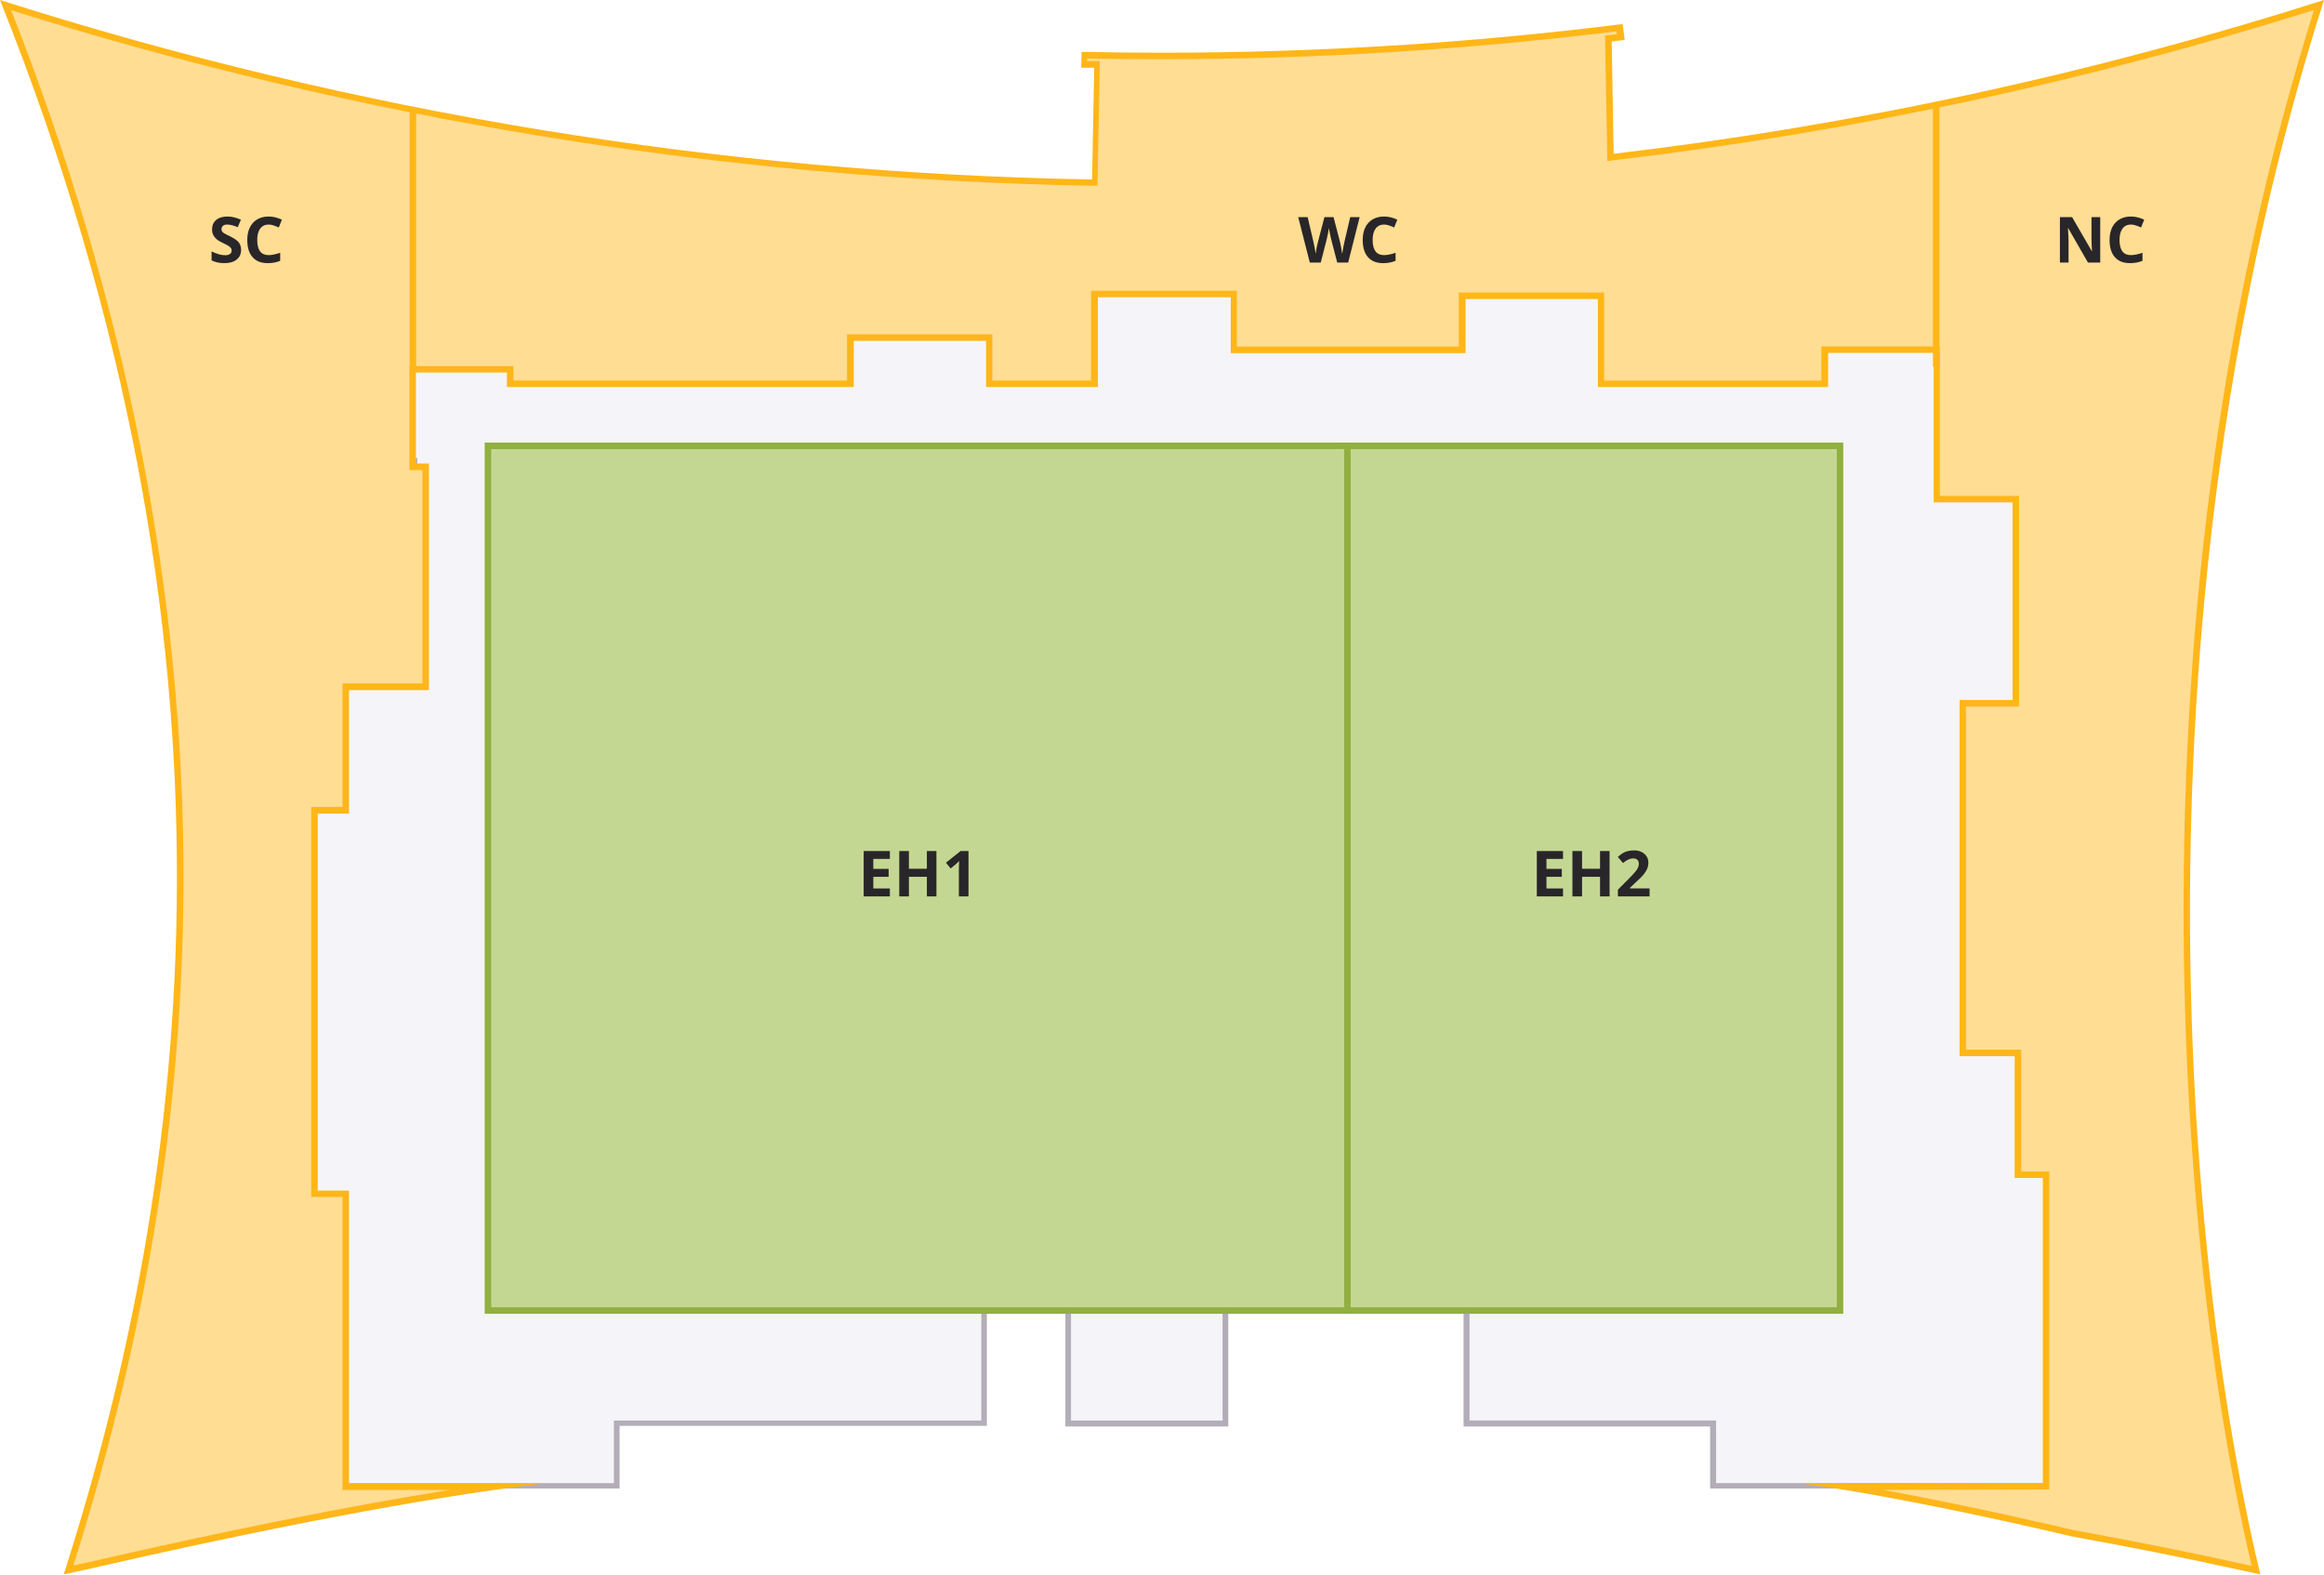
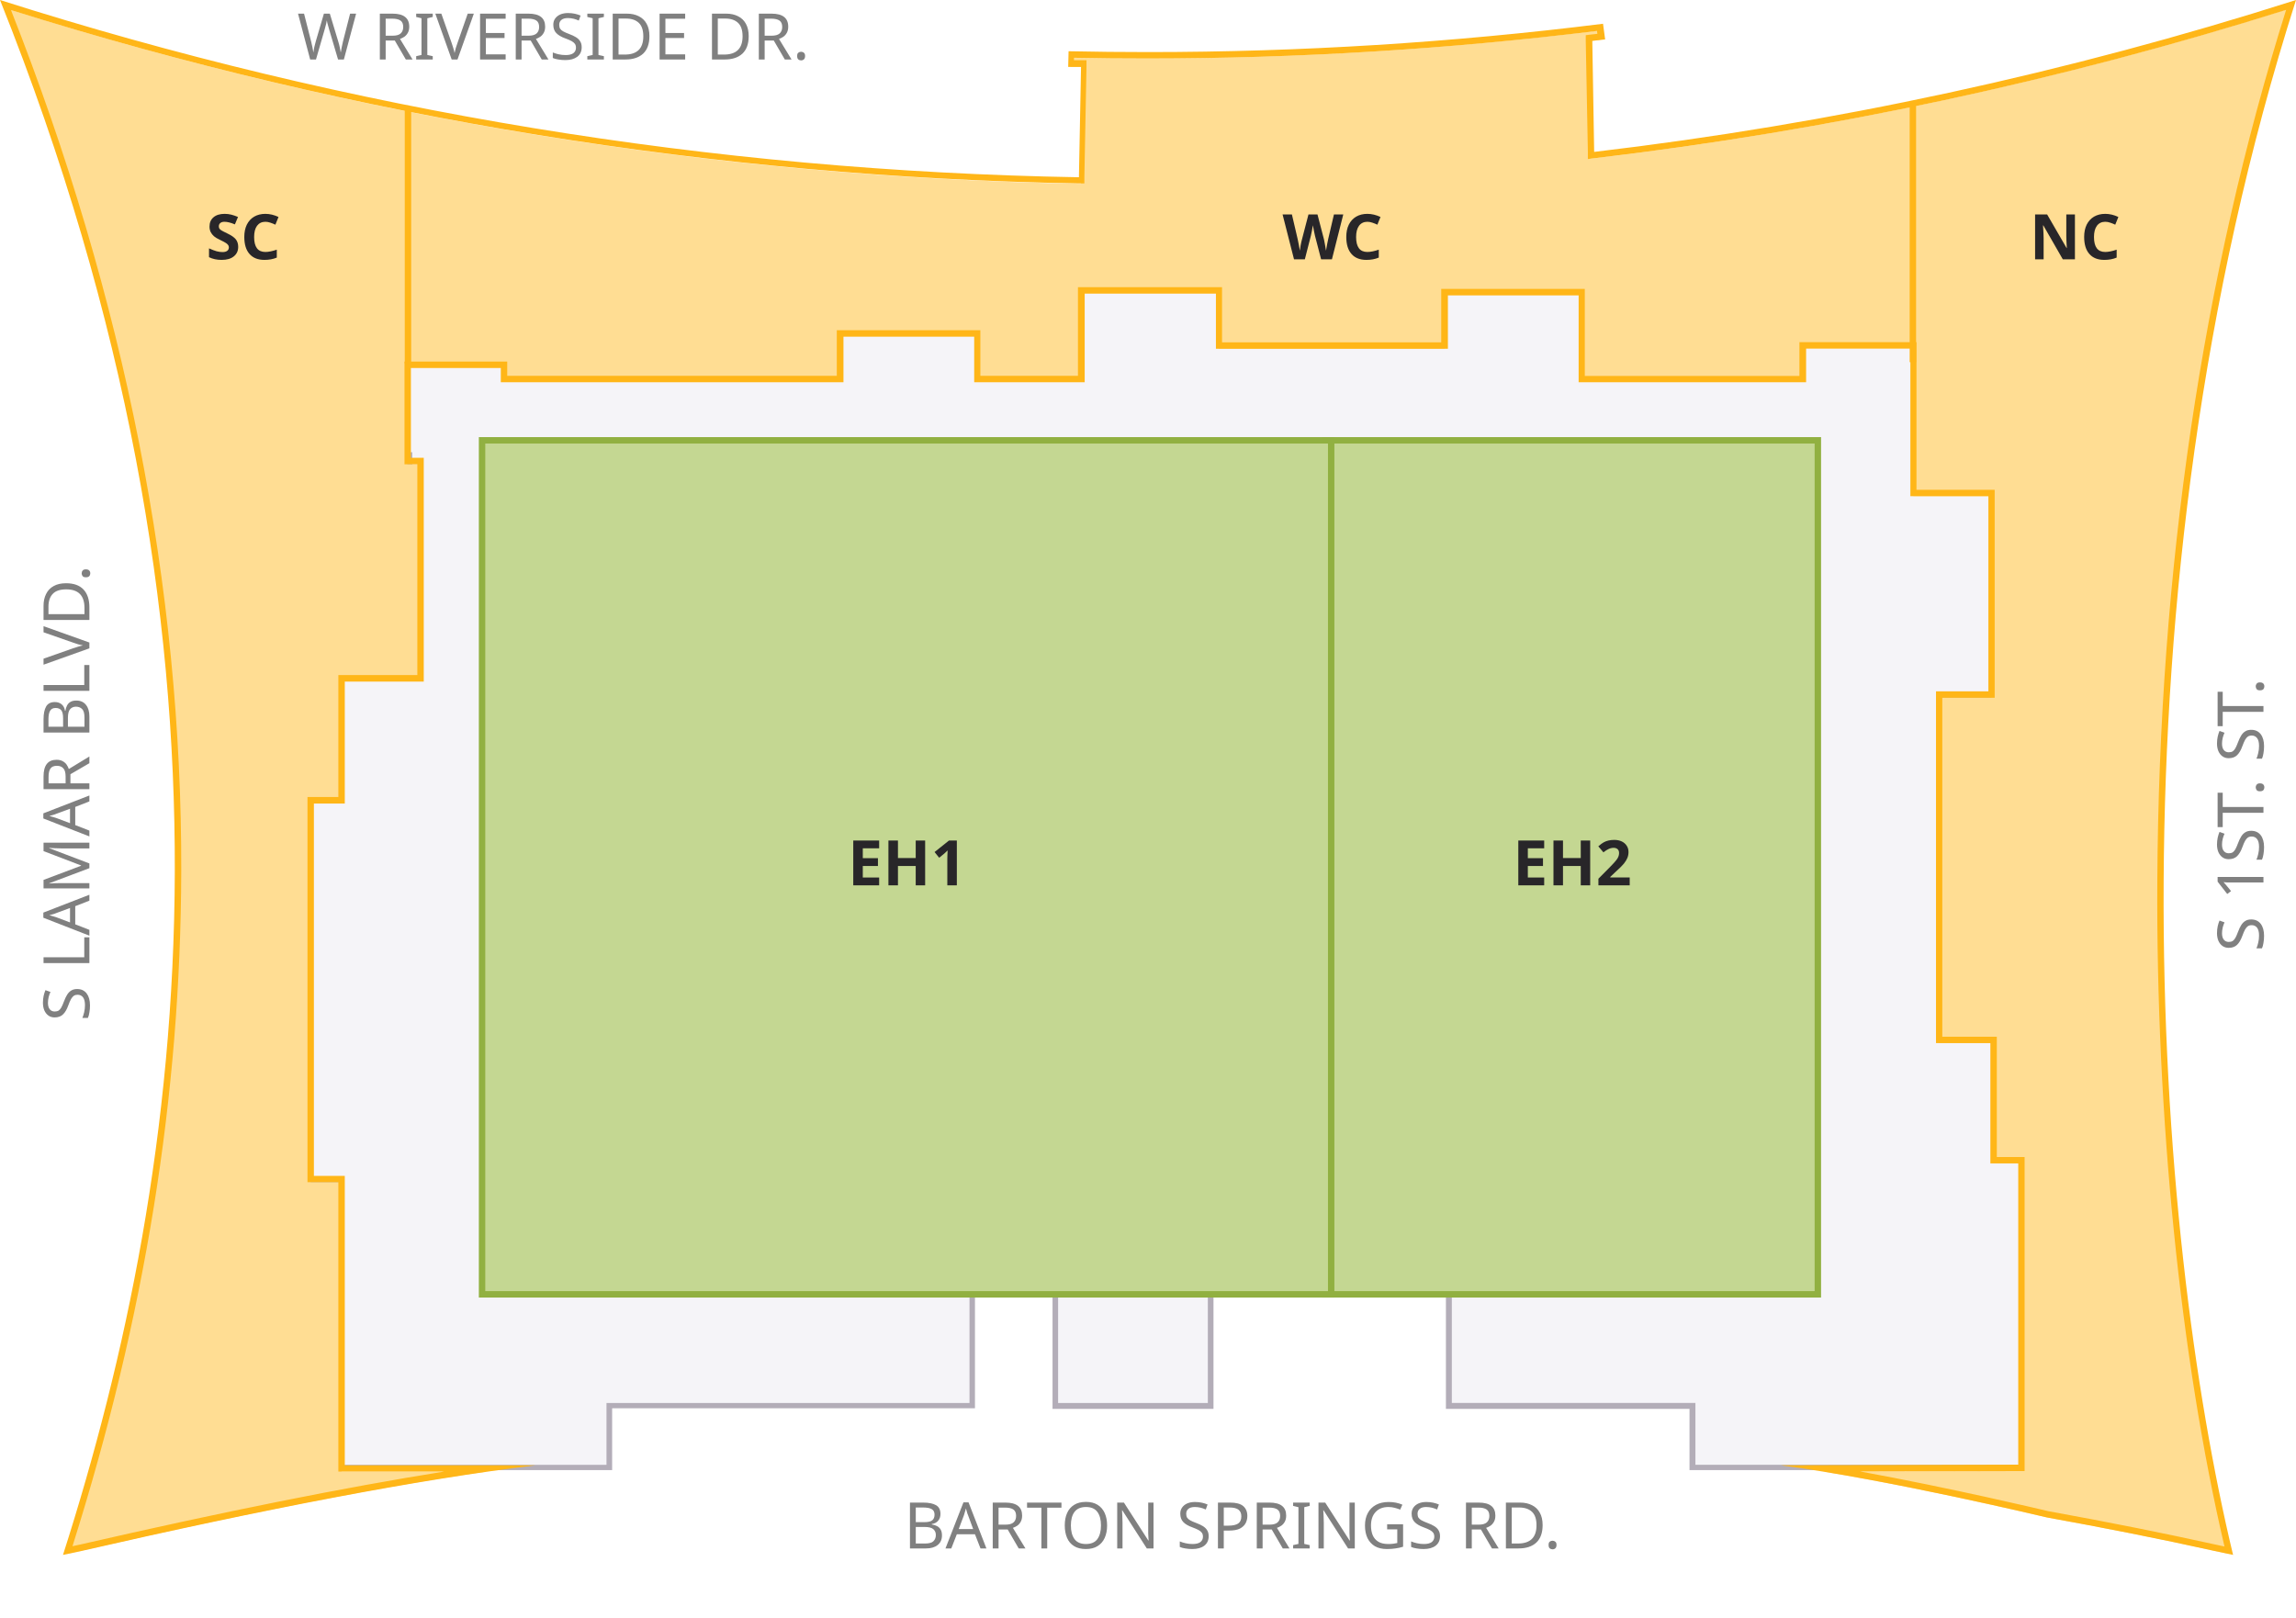
- <svg xmlns="http://www.w3.org/2000/svg" id="map" viewBox="0 0 357.6 242.21">
+ <svg xmlns="http://www.w3.org/2000/svg" id="map" viewBox="0 0 357.6 252" style="zoom: 1;">
  <defs>
    <style>.cls-1{fill:#f5f4f8;}.cls-2{fill:#b3adb8;}.cls-3{fill:#ffdd93;}.cls-4{fill:#ffb618;}.cls-5{fill:#c4d792;stroke:#91b041;stroke-miterlimit:3.86;}.cls-6{isolation:isolate;font-size:9.78px;fill:#282629;font-family:OpenSans-Semibold, Open Sans;font-weight:700;}.cls-7{fill:#fff1d2;stroke:#ffb618;stroke-miterlimit:10;}</style>
  </defs>
  <polygon class="cls-1" points="263.62 228.61 263.62 218.98 225.68 218.98 225.68 200.53 188.61 200.53 188.61 218.98 164.36 218.98 164.36 200.53 151.41 200.53 151.41 218.98 94.9 218.98 94.9 228.61 52.36 228.61 52.36 184.51 47.55 184.51 47.55 123.83 52.36 123.83 52.36 103.91 64.65 103.91 63.73 70.87 61.73 70.87 61.73 55.98 79.29 55.98 79.29 58.21 129.99 58.21 129.99 51.11 153.02 51.11 153.02 58.21 167.56 58.21 167.56 44.39 190.67 44.39 190.67 52.99 224.13 52.99 224.13 44.66 247.16 44.66 247.16 58.21 279.92 58.21 279.92 52.95 298.83 52.95 298.83 75.96 310.98 75.96 310.98 109.03 302.82 109.03 302.82 161.15 311.31 161.15 311.31 179.89 315.65 179.89 315.65 228.61 263.62 228.61" />
  <path class="cls-2" d="M190.23,44.83v8.6h34.33V45.1h22.16V58.64h33.63V53.39h18v23h12.15v32.2h-8.16v53h8.49v18.74h4.34v47.84H264.06v-9.63H226.12V200.09h-38v18.46H164.8V200.09H151v18.46H94.46v9.63H52.8v-44.1H48V124.26H52.8V104.35H65.1l0-.9-.89-32.16,0-.85h-2v-14H78.85v2.23h51.57v-7.1h22.16v7.1H168V44.83h22.24m.88-.88h-24V57.77H153.46v-7.1H129.55v7.1H79.73V55.54H61.29V71.31h2l.89,32.16H51.92v19.92H47.11v61.56h4.81V229H95.34v-9.63h56.51V201h12.08v18.46H189V201h36.2v18.46h37.94V229h52.91V179.45h-4.34V160.71h-8.49V109.47h8.16v-34H299.27v-23H279.48v5.26H247.6V44.22H223.69v8.33H191.11v-8.6Z" />
  <g id="clickable-Outdoor_Canopies" data-name="clickable-Outdoor Canopies">
-     <path class="cls-3" d="M344.94,241.09c-7.89-1.75-16.42-3.45-26.09-5.21-.19,0-19-4.54-34.9-7.15l30.85-.08V180.73h-4.34V162H302V108.19h8.16V76.8H298v-23H280.76V59H246.33V45.5H225v8.33H189.83v-8.6H168.39V59H152.19v-7.1H130.83V59H78.45V56.82h-15v15h2v33.83H53.2v19H48.39v59H53.2v45.08H75.81c-16.57,2.37-37.77,6.51-63.16,12.34l-2.1.45C36.24,160.69,33.07,81.92.86.8a589.21,589.21,0,0,0,167,27.33h.5l.35-18.19-2,0,0-1.44c4,.08,8,.12,11.95.12a573.92,573.92,0,0,0,70.38-4.35l.2,1.44-1.9.22.35,18.3.55-.06A588,588,0,0,0,356.83.77c-28.2,89.08-22.92,185.1-9.71,240.79Z" />
+     <path class="cls-3" d="M344.94,241.577 c-7.89,-1.75 -16.42,-3.45 -26.09,-5.21 c-.19,0 -19,-4.54 -34.9,-7.15 l30.85,-.08 V181.217 h-4.34 V162.487 H302 V108.677 h8.16 V77.287 H298 v-23 H280.76 V59.487 H246.33 V45.987 H225 v8.33 H189.83 v-8.6 H168.39 V59.487 H152.19 v-7.1 H130.83 V59.487 H78.45 V57.307 h-15 v15 h2 v33.83 H53.2 v19 H48.39 v59 H53.2 v45.08 H75.81 c-16.57,2.37 -37.77,6.51 -63.16,12.34 l-2.1,.45 C36.24,161.177 33.07,82.407 0.86,1.287 a589.21,589.21 0 0 0 167,27.33 h.5 l.35,-18.19 l-2,0 l0,-1.44 c4,.08 8,.12 11.95,.12 a573.92,573.92 0 0 0 70.38,-4.35 l.2,1.44 l-1.9,.22 l.35,18.3 l.55,-.06 A588,588 0 0 0 356.83,1.257 c-28.2,89.08 -22.92,185.1 -9.71,240.79 Z" visibility="visible" />
    <path class="cls-4" d="M356.06,1.54C343,43.1,336.26,88.73,336,137.19c-.21,36.69,3.6,74.37,10.46,103.71l-1.39-.3c-7.87-1.74-16.4-3.45-26.08-5.21-.74-.18-15.15-3.61-29.28-6.18l24.62-.06h1V180.23H311V161.49h-8.49V108.69h8.16V76.3H298.49v-23H280.26v5.26H246.83V45H224.47v8.33H190.33v-8.6H167.89V58.54H152.69v-7.1H130.33v7.1H79V56.32H63v16h2v32.83H52.7v19H47.89v60H52.7v45.08H69.16c-15.49,2.46-34.46,6.26-56.61,11.35l-1.26.27c11.3-35.82,16.85-70.22,16.94-105.12.12-44.09-8.8-89.22-26.52-134.16a589.73,589.73,0,0,0,166.18,27l1,0,0-1,.33-17.19,0-1-1,0h-.95V9c3.81.08,7.66.11,11.46.11a574.48,574.48,0,0,0,70-4.29l.06.45h0l-.91.1-.9.11,0,.9.33,17.29,0,1.1,1.1-.13A588.41,588.41,0,0,0,356.06,1.54M357.6,0A584.74,584.74,0,0,1,248.29,23.66L248,6.37l2-.23-.33-2.44a570.84,570.84,0,0,1-70.81,4.41q-6.22,0-12.43-.13l-.06,2.44,2,0-.33,17.19A586,586,0,0,1,0,0C40,100,29.33,181.24,9.81,242.21l2.95-.63c28.16-6.46,52.55-11.16,70.66-13.33H53.7V183.17H48.89v-58H53.7v-19H66V71.31H64v-14H78v2.23h53.37v-7.1h20.36v7.1h17.21V45.73h20.44v8.6h36.13V46h20.36V59.54h35.43V54.29h16.24v23h12.15v30.4h-8.16v54.79H310v18.74h4.34v46.93l-37,.1c16.92,2.23,41.44,8.12,41.44,8.12,8.72,1.58,17.42,3.29,26.07,5.21l2.95.63C335.7,191.83,327.8,93.3,357.6,0Z" />
  </g>
  <rect id="clickable-Exhibit_Hall_2" data-name="clickable-Exhibit Hall 2" class="cls-5" x="206.45" y="68.59" width="76.68" height="133.03" />
  <rect id="clickable-Exhibit_Hall_1" data-name="clickable-Exhibit Hall 1" class="cls-5" x="75.08" y="68.59" width="132.25" height="133.03" />
  <text class="cls-6" transform="translate(132.02 137.91)">EH1</text>
  <text class="cls-6" transform="translate(32.1 40.39)">SC</text>
  <text class="cls-6" transform="translate(199.76 40.39)">WC</text>
  <text class="cls-6" transform="translate(316.09 40.39)">NC</text>
  <text class="cls-6" transform="translate(235.6 137.91)">EH2</text>
  <line class="cls-7" x1="63.54" y1="56.61" x2="63.54" y2="16.62" />
  <line class="cls-7" x1="297.93" y1="56.42" x2="297.93" y2="16.43" />
+   <text stroke="none" style="outline-style:none;" id="text1" stroke-width="1px" x="86.205px" text-rendering="geometricPrecision" font-family="Sans Serif" fill="grey" font-size="10px" y="9.264px" transform="" text-anchor="middle">W RIVERSIDE DR.</text>
+   <text stroke="none" style="outline-style:none;" id="text2" stroke-width="1px" x="15.565px" text-rendering="geometricPrecision" font-family="Sans Serif" fill="grey" font-size="10px" y="118.912px" transform="rotate(0 17.04688 122.0391) scale(1 1) rotate(270 17.04688 122.0391)" text-anchor="middle">S LAMAR BLVD.</text>
+   <text stroke="none" style="outline-style:none;" id="text3" stroke-width="1px" x="277.213px" text-rendering="geometricPrecision" font-family="Sans Serif" fill="grey" font-size="10px" y="400.023px" transform="rotate(270 178.3125 225.8047)" text-anchor="middle">S 1ST. ST.</text>
+   <text stroke="none" style="outline-style:none;" id="text4" stroke-width="1px" x="191.954px" text-rendering="geometricPrecision" font-family="Sans Serif" fill="grey" font-size="10px" y="241.198px" transform="" text-anchor="middle">BARTON SPRINGS RD.</text>
</svg>
